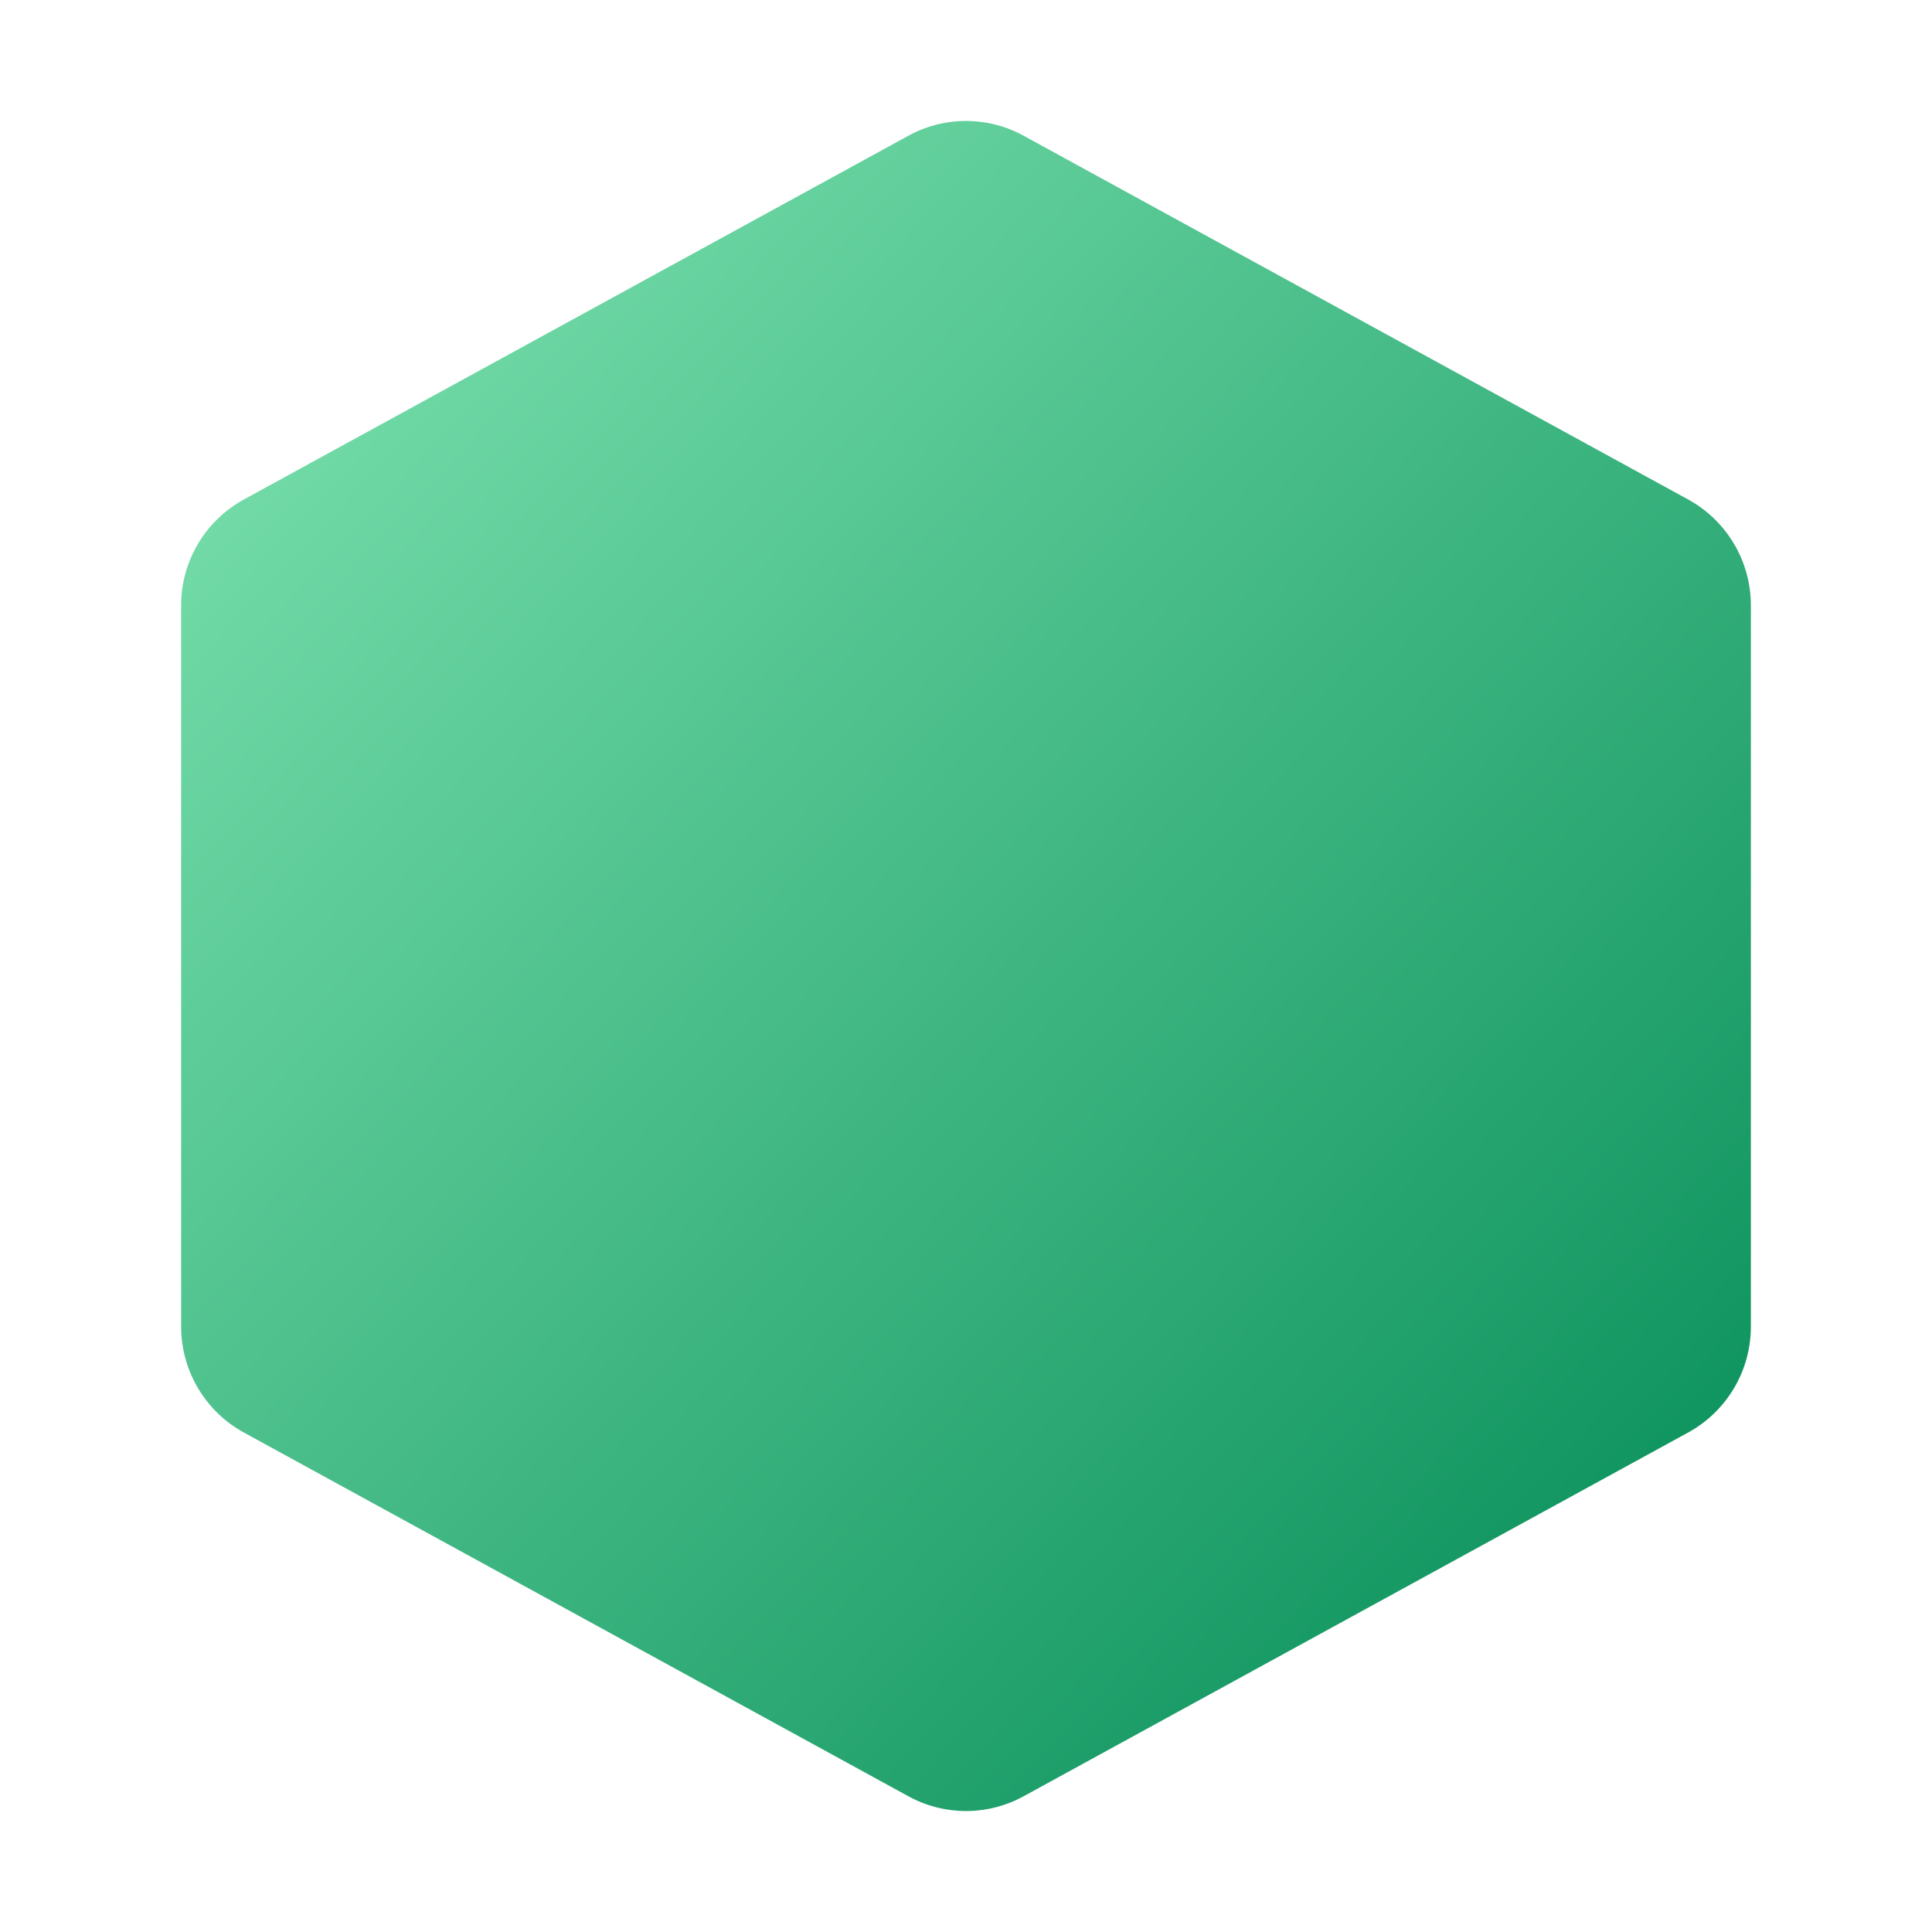
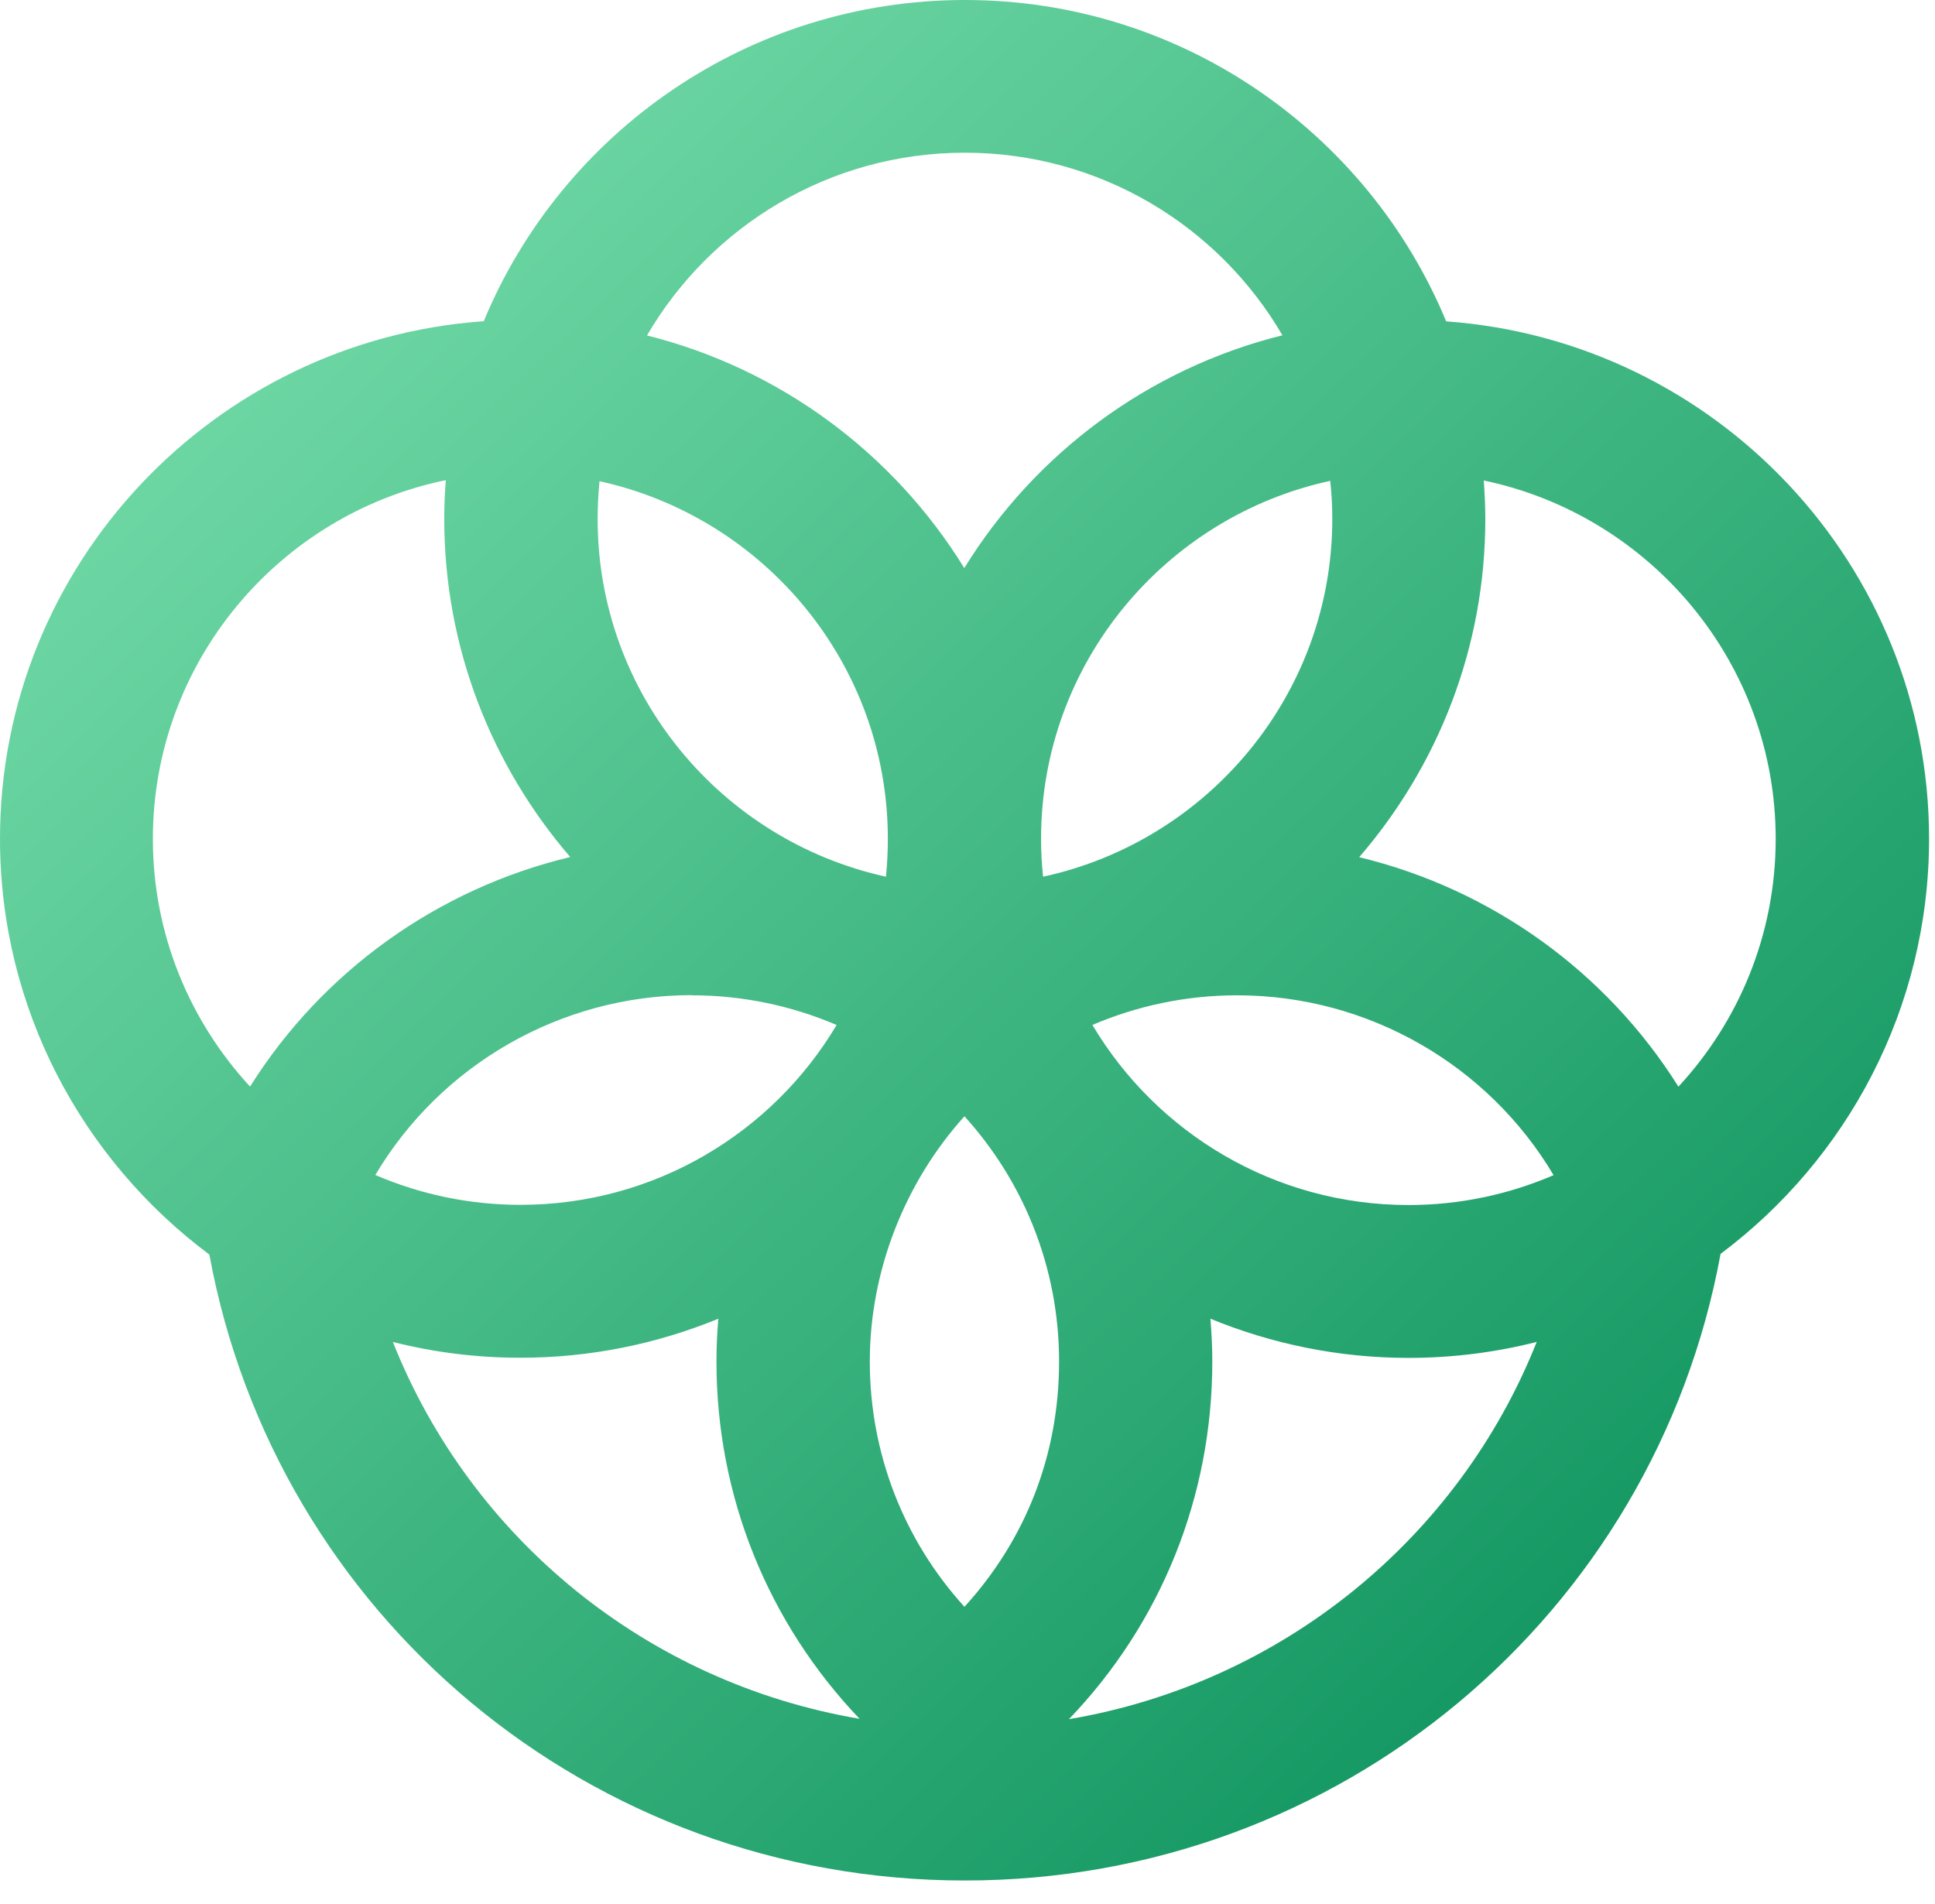
- <svg xmlns="http://www.w3.org/2000/svg" viewBox="0 0 256 256">
+ <svg xmlns="http://www.w3.org/2000/svg" viewBox="0 0 61 60">
  <defs>
    <linearGradient id="g" x1="0" y1="0" x2="1" y2="1">
      <stop offset="0" stop-color="#82e6b3" />
      <stop offset="1" stop-color="#008954" />
    </linearGradient>
  </defs>
-   <path fill="url(#g)" d="M232,80.18v95.64a16,16,0,0,1-8.32,14l-88,48.17a15.88,15.88,0,0,1-15.36,0l-88-48.17a16,16,0,0,1-8.32-14V80.18a16,16,0,0,1,8.32-14l88-48.17a15.88,15.88,0,0,1,15.36,0l88,48.17A16,16,0,0,1,232,80.18Z" />
+   <path fill="url(#g)" d="M60.813 26.44C60.813 17.818 54.084 10.741 45.59 10.131C43.132 4.194 37.256 0 30.42 0C23.584 0 17.713 4.188 15.25 10.126C6.74 10.725 0 17.812 0 26.44C0 31.8 2.597 36.561 6.6 39.551C8.693 50.928 18.604 59.283 30.42 59.283C42.236 59.283 52.152 50.907 54.24 39.529C58.227 36.544 60.813 31.789 60.813 26.44ZM42 16.357C42 21.883 38.088 26.51 32.883 27.638C32.84 27.243 32.819 26.847 32.819 26.44C32.819 20.915 36.73 16.288 41.935 15.159C41.978 15.555 42 15.951 42 16.357ZM30.404 50.655C28.488 48.548 27.42 45.814 27.42 42.921C27.42 40.027 28.553 37.24 30.404 35.191C32.261 37.24 33.387 39.952 33.387 42.921C33.387 45.889 32.32 48.553 30.404 50.655ZM18.899 15.17C24.093 16.309 27.989 20.931 27.989 26.446C27.989 26.847 27.968 27.243 27.93 27.638C22.736 26.499 18.84 21.878 18.84 16.363C18.84 15.961 18.862 15.566 18.899 15.17ZM21.808 31.377C23.428 31.377 24.974 31.714 26.374 32.313C24.356 35.705 20.643 37.983 16.409 37.983C14.783 37.983 13.238 37.646 11.832 37.042C13.887 33.581 17.66 31.372 21.808 31.372V31.377ZM34.434 32.313C35.834 31.714 37.38 31.377 39 31.377C43.148 31.377 46.921 33.587 48.976 37.047C47.57 37.652 46.024 37.989 44.404 37.989C40.17 37.989 36.457 35.71 34.439 32.313H34.434ZM30.415 4.814C34.686 4.814 38.421 7.13 40.428 10.57C36.205 11.618 32.62 14.303 30.399 17.909C28.182 14.309 24.609 11.629 20.396 10.575C22.403 7.136 26.138 4.814 30.415 4.814ZM14.054 15.138C14.021 15.544 14.005 15.951 14.005 16.363C14.005 20.428 15.508 24.151 17.976 27.018C13.796 28.018 10.163 30.623 7.883 34.255C5.983 32.196 4.819 29.457 4.819 26.446C4.819 20.883 8.784 16.224 14.048 15.138H14.054ZM12.385 42.305C13.673 42.632 15.02 42.803 16.404 42.803C18.615 42.803 20.718 42.364 22.645 41.573C22.607 42.022 22.586 42.471 22.586 42.926C22.586 47.173 24.212 51.163 27.098 54.186C20.396 53.046 14.848 48.505 12.385 42.305ZM33.704 54.191C36.596 51.174 38.217 47.189 38.217 42.926C38.217 42.471 38.195 42.017 38.158 41.573C40.084 42.364 42.193 42.808 44.404 42.808C45.799 42.808 47.151 42.632 48.444 42.305C45.976 48.51 40.406 53.057 33.709 54.196L33.704 54.191ZM52.914 34.261C50.639 30.634 47.017 28.029 42.848 27.023C45.322 24.156 46.824 20.433 46.824 16.363C46.824 15.951 46.803 15.55 46.776 15.148C52.024 16.245 55.978 20.893 55.978 26.446C55.978 29.457 54.814 32.201 52.914 34.255V34.261Z" />
</svg>
